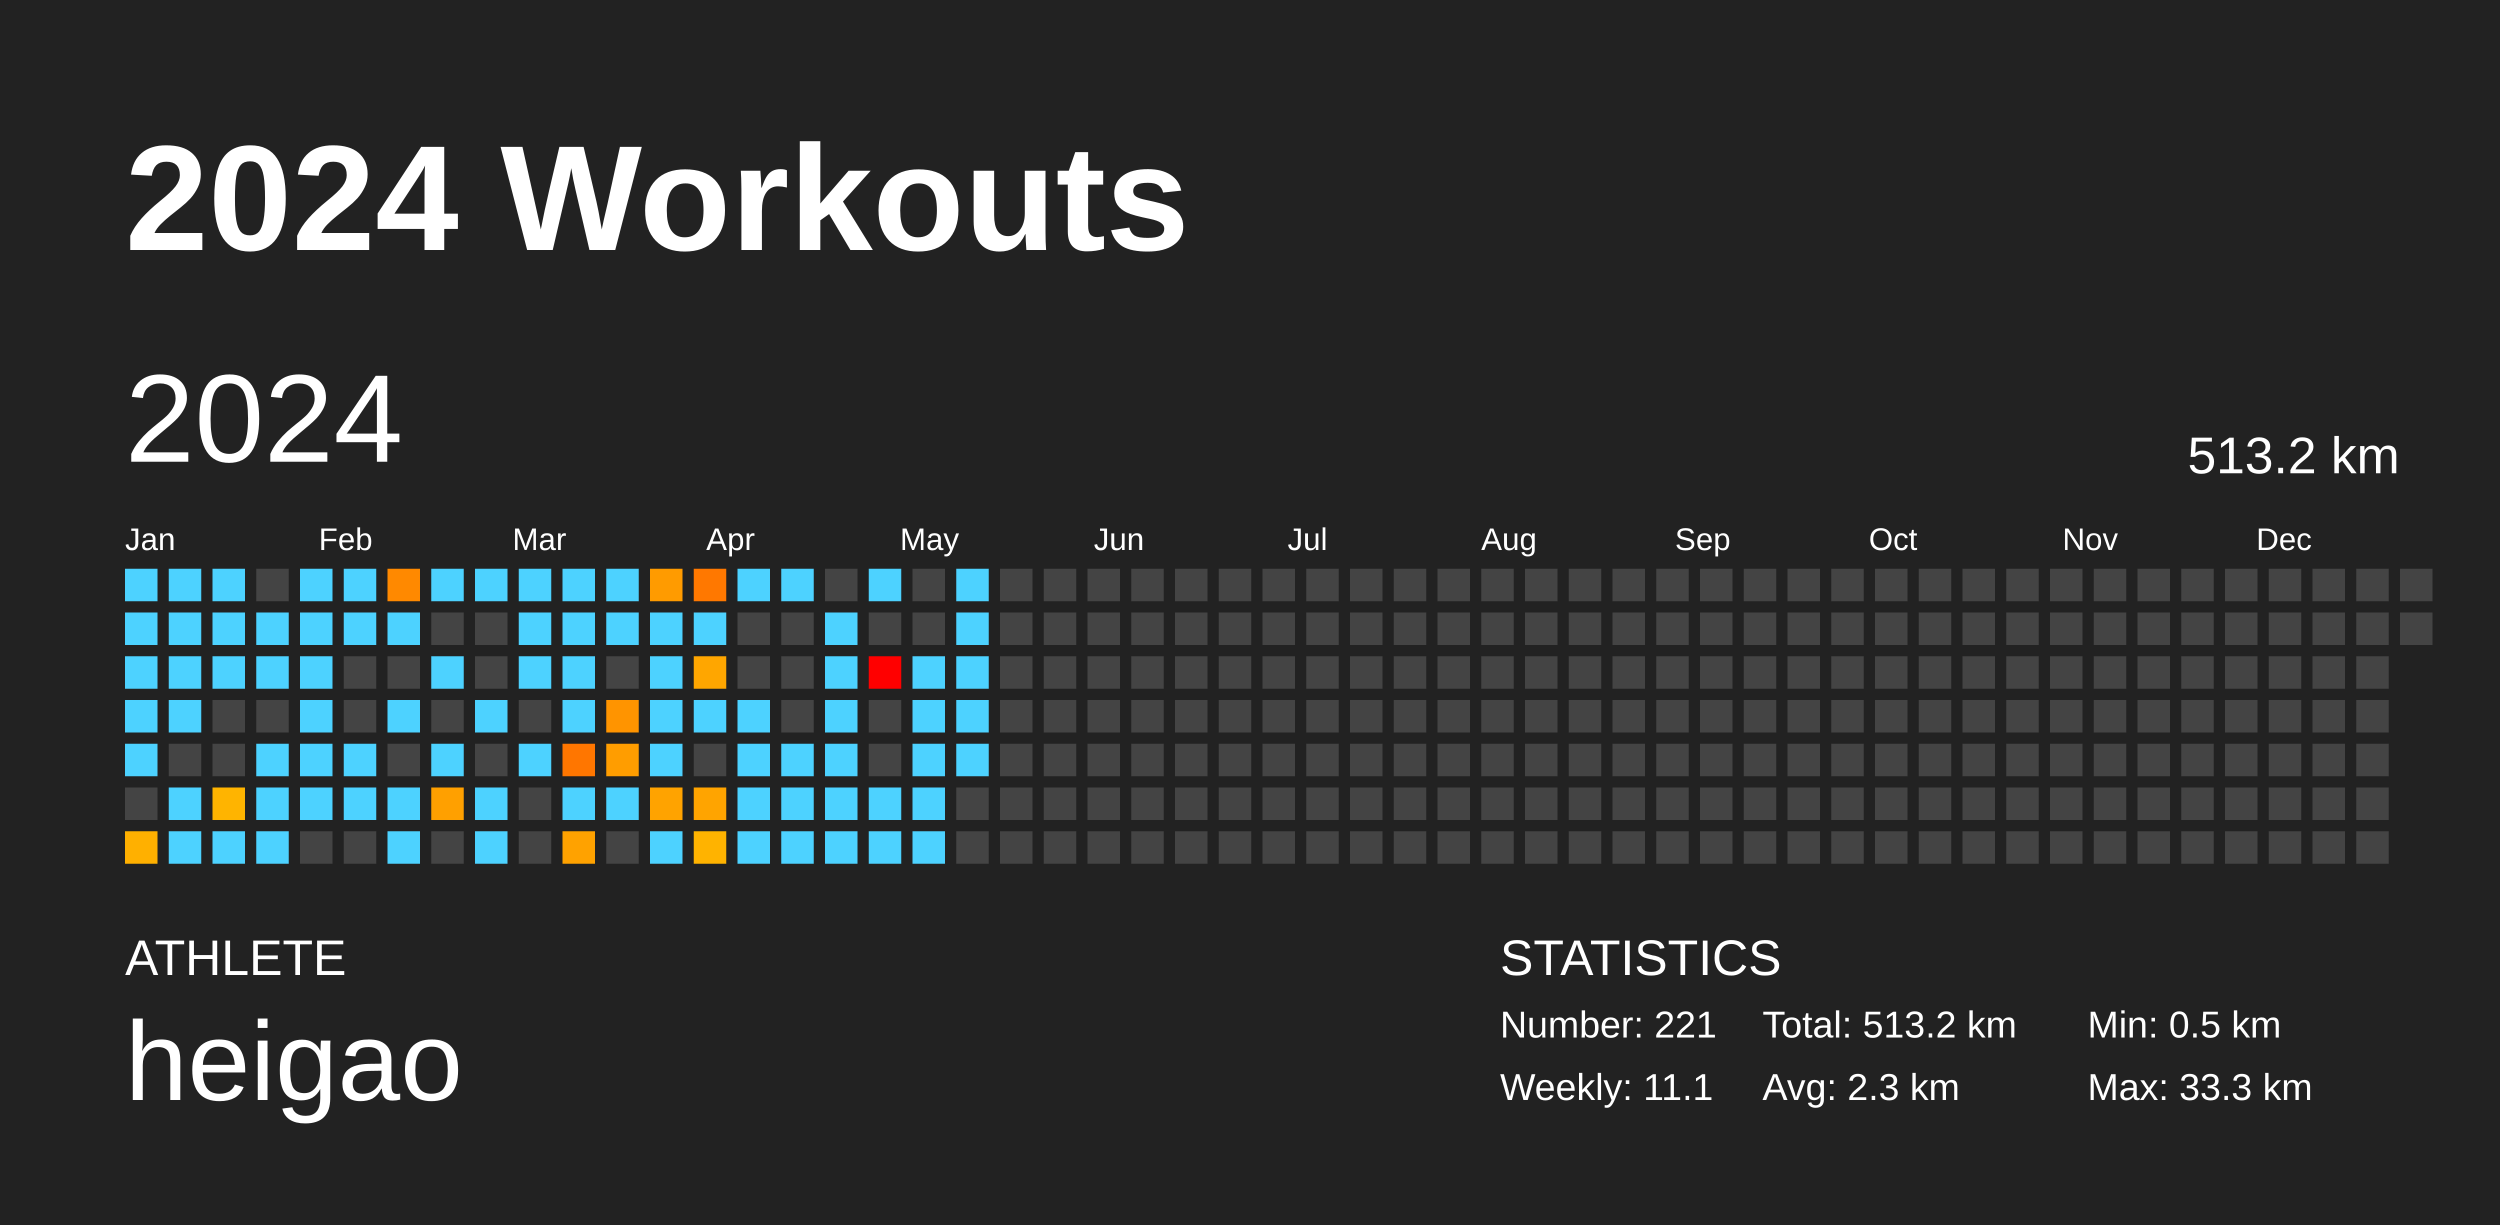
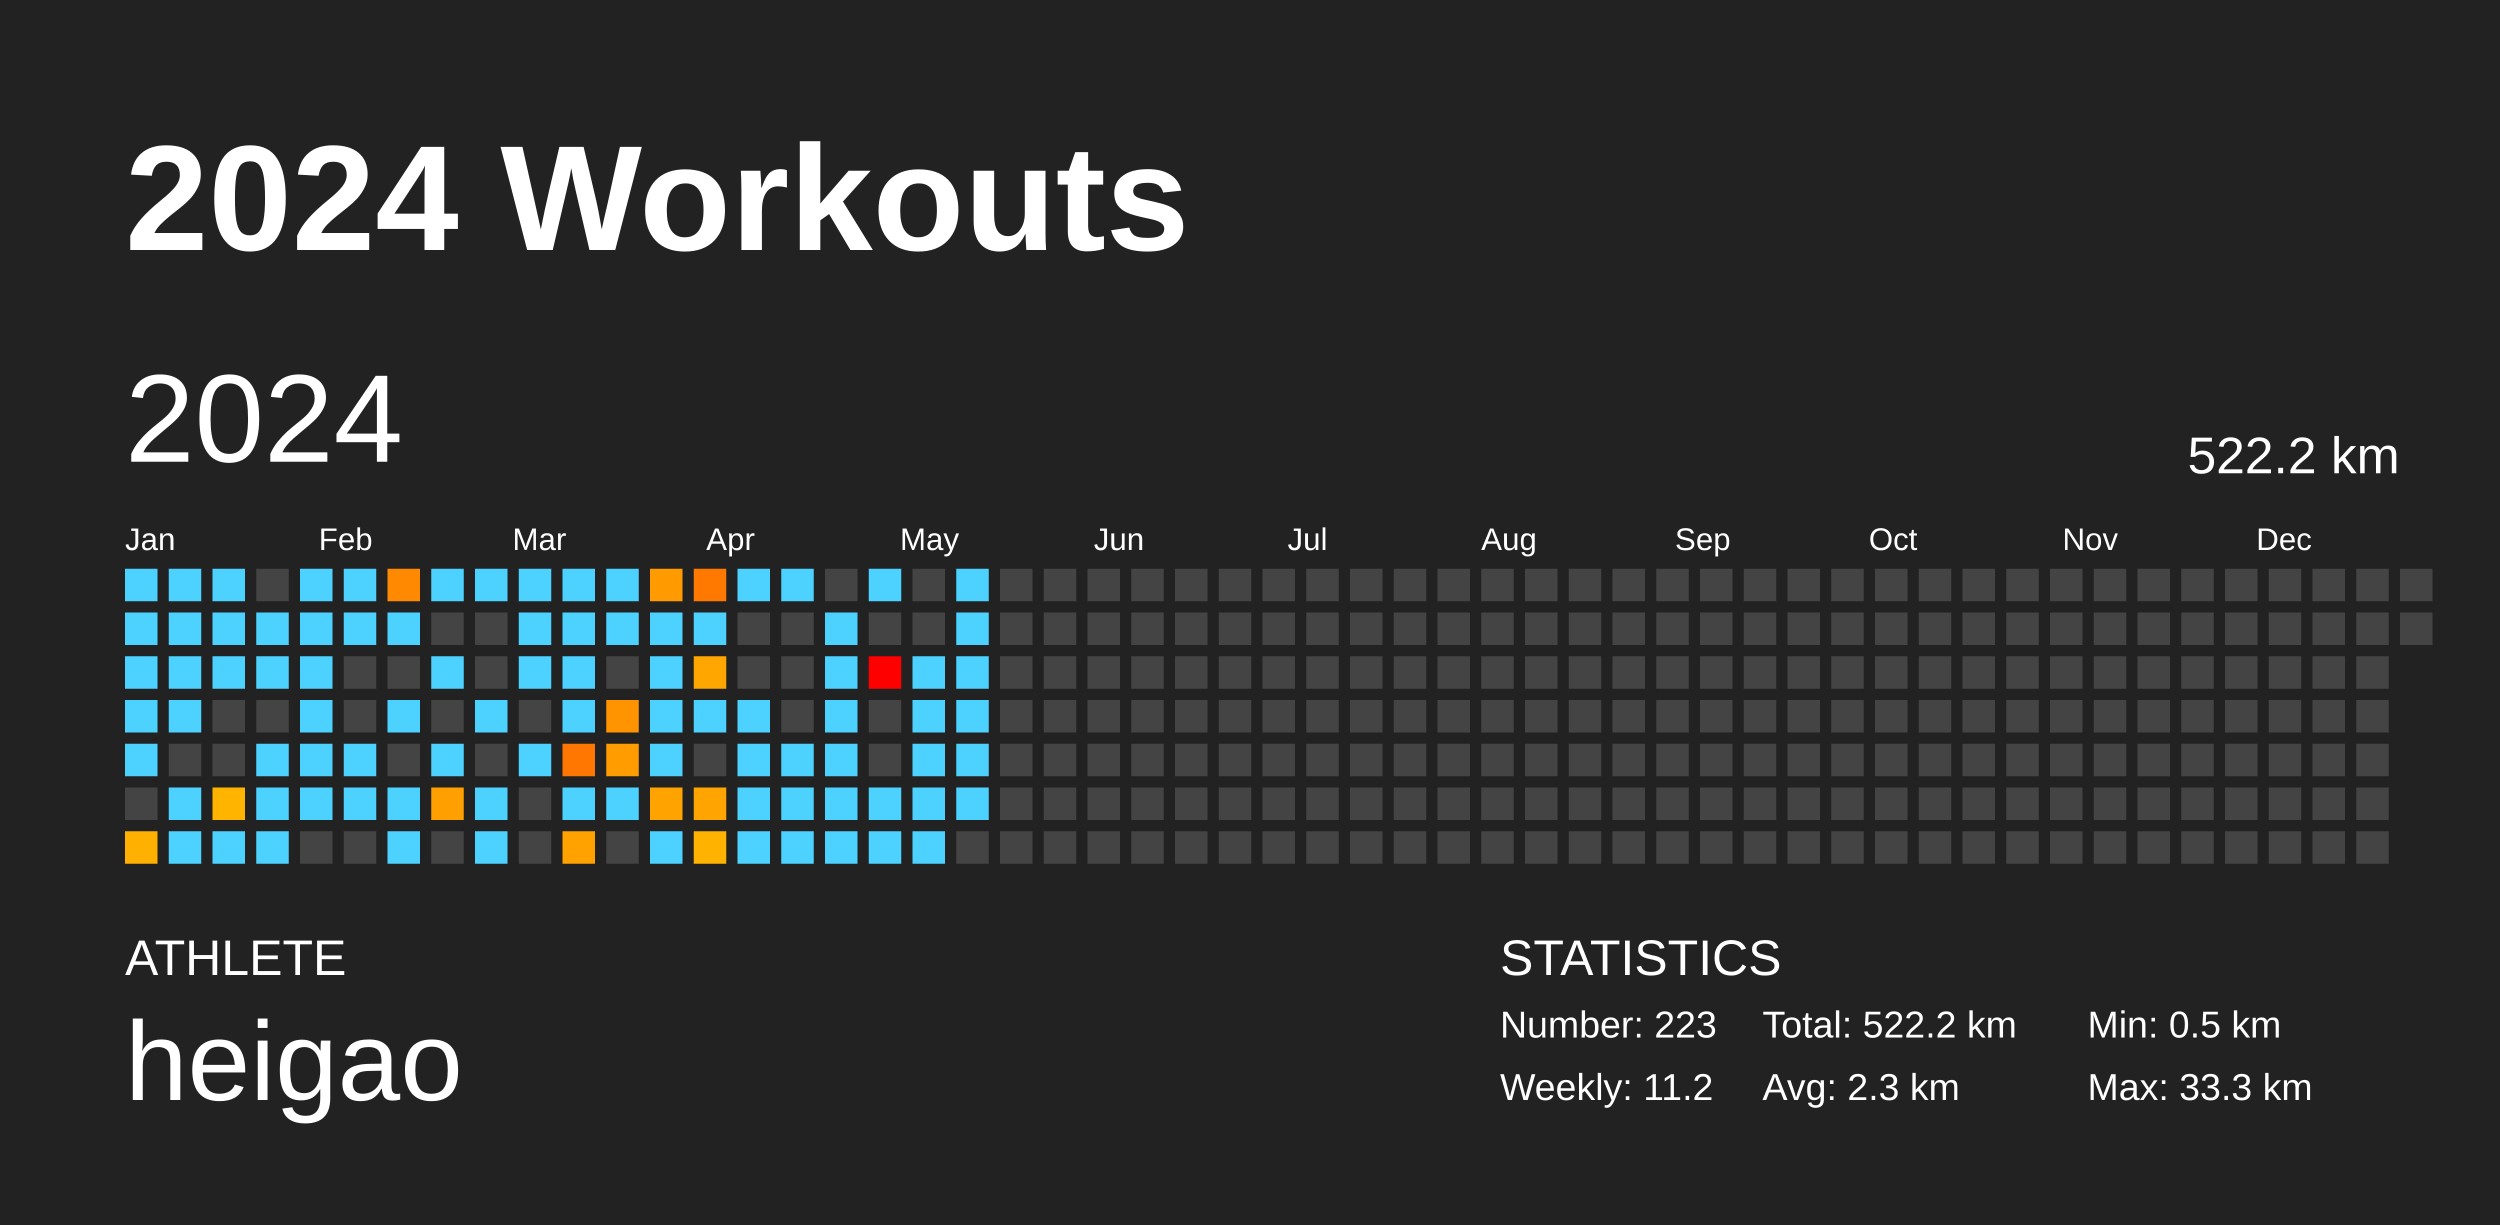
<svg xmlns="http://www.w3.org/2000/svg" baseProfile="full" height="98mm" version="1.1" viewBox="0,0,200,98" width="200mm">
  <defs />
  <rect fill="#222222" height="98" width="200" x="0" y="0" />
  <text fill="#FFFFFF" style="font-size:12px; font-family:Arial; font-weight:bold;" x="10" y="20">2024 Workouts</text>
  <text fill="#FFFFFF" style="font-size:4px; font-family:Arial" x="10" y="78">ATHLETE</text>
  <text fill="#FFFFFF" style="font-size:9px; font-family:Arial" x="10" y="88">heigao</text>
  <text fill="#FFFFFF" style="font-size:4px; font-family:Arial" x="120" y="78">STATISTICS</text>
-   <text fill="#FFFFFF" style="font-size:3px; font-family:Arial" x="120" y="83">Number: 221</text>
-   <text fill="#FFFFFF" style="font-size:3px; font-family:Arial" x="120" y="88">Weekly: 11.1</text>
-   <text fill="#FFFFFF" style="font-size:3px; font-family:Arial" x="141" y="83">Total: 513.2 km</text>
+   <text fill="#FFFFFF" style="font-size:3px; font-family:Arial" x="120" y="83">Number: 223</text>
+   <text fill="#FFFFFF" style="font-size:3px; font-family:Arial" x="120" y="88">Weekly: 11.2</text>
+   <text fill="#FFFFFF" style="font-size:3px; font-family:Arial" x="141" y="83">Total: 522.2 km</text>
  <text fill="#FFFFFF" style="font-size:3px; font-family:Arial" x="141" y="88">Avg: 2.3 km</text>
  <text fill="#FFFFFF" style="font-size:3px; font-family:Arial" x="167" y="83">Min: 0.5 km</text>
  <text fill="#FFFFFF" style="font-size:3px; font-family:Arial" x="167" y="88">Max: 33.3 km</text>
  <text dominant-baseline="hanging" fill="#FFFFFF" style="font-size:10.0px; font-family:Arial;" x="10" y="30">2024</text>
-   <text dominant-baseline="hanging" fill="#FFFFFF" style="font-size:4.125px; font-family:Arial;" x="175" y="35">513.2 km</text>
+   <text dominant-baseline="hanging" fill="#FFFFFF" style="font-size:4.125px; font-family:Arial;" x="175" y="35">522.2 km</text>
  <text fill="#FFFFFF" style="font-size:2.5px; font-family:Arial" x="10.0" y="44">Jan</text>
  <text fill="#FFFFFF" style="font-size:2.5px; font-family:Arial" x="25.5" y="44">Feb</text>
  <text fill="#FFFFFF" style="font-size:2.5px; font-family:Arial" x="41.0" y="44">Mar</text>
  <text fill="#FFFFFF" style="font-size:2.5px; font-family:Arial" x="56.5" y="44">Apr</text>
  <text fill="#FFFFFF" style="font-size:2.5px; font-family:Arial" x="72.0" y="44">May</text>
  <text fill="#FFFFFF" style="font-size:2.5px; font-family:Arial" x="87.5" y="44">Jun</text>
  <text fill="#FFFFFF" style="font-size:2.5px; font-family:Arial" x="103.0" y="44">Jul</text>
  <text fill="#FFFFFF" style="font-size:2.5px; font-family:Arial" x="118.5" y="44">Aug</text>
  <text fill="#FFFFFF" style="font-size:2.5px; font-family:Arial" x="134.0" y="44">Sep</text>
  <text fill="#FFFFFF" style="font-size:2.5px; font-family:Arial" x="149.5" y="44">Oct</text>
  <text fill="#FFFFFF" style="font-size:2.5px; font-family:Arial" x="165.0" y="44">Nov</text>
  <text fill="#FFFFFF" style="font-size:2.5px; font-family:Arial" x="180.5" y="44">Dec</text>
  <rect fill="#4dd2ff" height="2.6" width="2.6" x="10.0" y="45.5" />
  <rect fill="#4dd2ff" height="2.6" width="2.6" x="10.0" y="49.0" />
  <rect fill="#4dd2ff" height="2.6" width="2.6" x="10.0" y="52.5" />
  <rect fill="#4dd2ff" height="2.6" width="2.6" x="10.0" y="56.0" />
  <rect fill="#4dd2ff" height="2.6" width="2.6" x="10.0" y="59.5" />
  <rect fill="#444444" height="2.6" width="2.6" x="10.0" y="63.0" />
  <rect fill="#ffb000" height="2.6" width="2.6" x="10.0" y="66.5" />
  <rect fill="#4dd2ff" height="2.6" width="2.6" x="13.5" y="45.5" />
  <rect fill="#4dd2ff" height="2.6" width="2.6" x="13.5" y="49.0" />
  <rect fill="#4dd2ff" height="2.6" width="2.6" x="13.5" y="52.5" />
  <rect fill="#4dd2ff" height="2.6" width="2.6" x="13.5" y="56.0" />
  <rect fill="#444444" height="2.6" width="2.6" x="13.5" y="59.5" />
  <rect fill="#4dd2ff" height="2.6" width="2.6" x="13.5" y="63.0" />
  <rect fill="#4dd2ff" height="2.6" width="2.6" x="13.5" y="66.5" />
  <rect fill="#4dd2ff" height="2.6" width="2.6" x="17.0" y="45.5" />
  <rect fill="#4dd2ff" height="2.6" width="2.6" x="17.0" y="49.0" />
  <rect fill="#4dd2ff" height="2.6" width="2.6" x="17.0" y="52.5" />
  <rect fill="#444444" height="2.6" width="2.6" x="17.0" y="56.0" />
  <rect fill="#444444" height="2.6" width="2.6" x="17.0" y="59.5" />
  <rect fill="#ffb400" height="2.6" width="2.6" x="17.0" y="63.0" />
  <rect fill="#4dd2ff" height="2.6" width="2.6" x="17.0" y="66.5" />
  <rect fill="#444444" height="2.6" width="2.6" x="20.5" y="45.5" />
  <rect fill="#4dd2ff" height="2.6" width="2.6" x="20.5" y="49.0" />
  <rect fill="#4dd2ff" height="2.6" width="2.6" x="20.5" y="52.5" />
  <rect fill="#444444" height="2.6" width="2.6" x="20.5" y="56.0" />
  <rect fill="#4dd2ff" height="2.6" width="2.6" x="20.5" y="59.5" />
  <rect fill="#4dd2ff" height="2.6" width="2.6" x="20.5" y="63.0" />
  <rect fill="#4dd2ff" height="2.6" width="2.6" x="20.5" y="66.5" />
  <rect fill="#4dd2ff" height="2.6" width="2.6" x="24.0" y="45.5" />
  <rect fill="#4dd2ff" height="2.6" width="2.6" x="24.0" y="49.0" />
  <rect fill="#4dd2ff" height="2.6" width="2.6" x="24.0" y="52.5" />
  <rect fill="#4dd2ff" height="2.6" width="2.6" x="24.0" y="56.0" />
  <rect fill="#4dd2ff" height="2.6" width="2.6" x="24.0" y="59.5" />
  <rect fill="#4dd2ff" height="2.6" width="2.6" x="24.0" y="63.0" />
  <rect fill="#444444" height="2.6" width="2.6" x="24.0" y="66.5" />
  <rect fill="#4dd2ff" height="2.6" width="2.6" x="27.5" y="45.5" />
  <rect fill="#4dd2ff" height="2.6" width="2.6" x="27.5" y="49.0" />
  <rect fill="#444444" height="2.6" width="2.6" x="27.5" y="52.5" />
  <rect fill="#444444" height="2.6" width="2.6" x="27.5" y="56.0" />
  <rect fill="#4dd2ff" height="2.6" width="2.6" x="27.5" y="59.5" />
  <rect fill="#4dd2ff" height="2.6" width="2.6" x="27.5" y="63.0" />
  <rect fill="#444444" height="2.6" width="2.6" x="27.5" y="66.5" />
  <rect fill="#ff8900" height="2.6" width="2.6" x="31.0" y="45.5" />
  <rect fill="#4dd2ff" height="2.6" width="2.6" x="31.0" y="49.0" />
  <rect fill="#444444" height="2.6" width="2.6" x="31.0" y="52.5" />
  <rect fill="#4dd2ff" height="2.6" width="2.6" x="31.0" y="56.0" />
  <rect fill="#444444" height="2.6" width="2.6" x="31.0" y="59.5" />
  <rect fill="#4dd2ff" height="2.6" width="2.6" x="31.0" y="63.0" />
  <rect fill="#4dd2ff" height="2.6" width="2.6" x="31.0" y="66.5" />
  <rect fill="#4dd2ff" height="2.6" width="2.6" x="34.5" y="45.5" />
  <rect fill="#444444" height="2.6" width="2.6" x="34.5" y="49.0" />
  <rect fill="#4dd2ff" height="2.6" width="2.6" x="34.5" y="52.5" />
  <rect fill="#444444" height="2.6" width="2.6" x="34.5" y="56.0" />
  <rect fill="#4dd2ff" height="2.6" width="2.6" x="34.5" y="59.5" />
  <rect fill="#ffa000" height="2.6" width="2.6" x="34.5" y="63.0" />
  <rect fill="#444444" height="2.6" width="2.6" x="34.5" y="66.5" />
  <rect fill="#4dd2ff" height="2.6" width="2.6" x="38.0" y="45.5" />
  <rect fill="#444444" height="2.6" width="2.6" x="38.0" y="49.0" />
  <rect fill="#444444" height="2.6" width="2.6" x="38.0" y="52.5" />
  <rect fill="#4dd2ff" height="2.6" width="2.6" x="38.0" y="56.0" />
  <rect fill="#444444" height="2.6" width="2.6" x="38.0" y="59.5" />
  <rect fill="#4dd2ff" height="2.6" width="2.6" x="38.0" y="63.0" />
  <rect fill="#4dd2ff" height="2.6" width="2.6" x="38.0" y="66.5" />
  <rect fill="#4dd2ff" height="2.6" width="2.6" x="41.5" y="45.5" />
  <rect fill="#4dd2ff" height="2.6" width="2.6" x="41.5" y="49.0" />
  <rect fill="#4dd2ff" height="2.6" width="2.6" x="41.5" y="52.5" />
  <rect fill="#444444" height="2.6" width="2.6" x="41.5" y="56.0" />
  <rect fill="#4dd2ff" height="2.6" width="2.6" x="41.5" y="59.5" />
  <rect fill="#444444" height="2.6" width="2.6" x="41.5" y="63.0" />
  <rect fill="#444444" height="2.6" width="2.6" x="41.5" y="66.5" />
  <rect fill="#4dd2ff" height="2.6" width="2.6" x="45.0" y="45.5" />
  <rect fill="#4dd2ff" height="2.6" width="2.6" x="45.0" y="49.0" />
  <rect fill="#4dd2ff" height="2.6" width="2.6" x="45.0" y="52.5" />
  <rect fill="#4dd2ff" height="2.6" width="2.6" x="45.0" y="56.0" />
  <rect fill="#ff7600" height="2.6" width="2.6" x="45.0" y="59.5" />
  <rect fill="#4dd2ff" height="2.6" width="2.6" x="45.0" y="63.0" />
  <rect fill="#ffa200" height="2.6" width="2.6" x="45.0" y="66.5" />
  <rect fill="#4dd2ff" height="2.6" width="2.6" x="48.5" y="45.5" />
  <rect fill="#4dd2ff" height="2.6" width="2.6" x="48.5" y="49.0" />
  <rect fill="#444444" height="2.6" width="2.6" x="48.5" y="52.5" />
  <rect fill="#ff9400" height="2.6" width="2.6" x="48.5" y="56.0" />
  <rect fill="#ff9d00" height="2.6" width="2.6" x="48.5" y="59.5" />
  <rect fill="#4dd2ff" height="2.6" width="2.6" x="48.5" y="63.0" />
  <rect fill="#444444" height="2.6" width="2.6" x="48.5" y="66.5" />
  <rect fill="#ff9b00" height="2.6" width="2.6" x="52.0" y="45.5" />
  <rect fill="#4dd2ff" height="2.6" width="2.6" x="52.0" y="49.0" />
  <rect fill="#4dd2ff" height="2.6" width="2.6" x="52.0" y="52.5" />
  <rect fill="#4dd2ff" height="2.6" width="2.6" x="52.0" y="56.0" />
  <rect fill="#4dd2ff" height="2.6" width="2.6" x="52.0" y="59.5" />
  <rect fill="#ffa300" height="2.6" width="2.6" x="52.0" y="63.0" />
  <rect fill="#4dd2ff" height="2.6" width="2.6" x="52.0" y="66.5" />
  <rect fill="#ff7800" height="2.6" width="2.6" x="55.5" y="45.5" />
  <rect fill="#4dd2ff" height="2.6" width="2.6" x="55.5" y="49.0" />
  <rect fill="#ffa600" height="2.6" width="2.6" x="55.5" y="52.5" />
  <rect fill="#4dd2ff" height="2.6" width="2.6" x="55.5" y="56.0" />
  <rect fill="#444444" height="2.6" width="2.6" x="55.5" y="59.5" />
  <rect fill="#ffa400" height="2.6" width="2.6" x="55.5" y="63.0" />
  <rect fill="#ffb300" height="2.6" width="2.6" x="55.5" y="66.5" />
  <rect fill="#4dd2ff" height="2.6" width="2.6" x="59.0" y="45.5" />
  <rect fill="#444444" height="2.6" width="2.6" x="59.0" y="49.0" />
  <rect fill="#444444" height="2.6" width="2.6" x="59.0" y="52.5" />
  <rect fill="#4dd2ff" height="2.6" width="2.6" x="59.0" y="56.0" />
  <rect fill="#4dd2ff" height="2.6" width="2.6" x="59.0" y="59.5" />
  <rect fill="#4dd2ff" height="2.6" width="2.6" x="59.0" y="63.0" />
  <rect fill="#4dd2ff" height="2.6" width="2.6" x="59.0" y="66.5" />
  <rect fill="#4dd2ff" height="2.6" width="2.6" x="62.5" y="45.5" />
  <rect fill="#444444" height="2.6" width="2.6" x="62.5" y="49.0" />
  <rect fill="#444444" height="2.6" width="2.6" x="62.5" y="52.5" />
  <rect fill="#444444" height="2.6" width="2.6" x="62.5" y="56.0" />
  <rect fill="#4dd2ff" height="2.6" width="2.6" x="62.5" y="59.5" />
  <rect fill="#4dd2ff" height="2.6" width="2.6" x="62.5" y="63.0" />
  <rect fill="#4dd2ff" height="2.6" width="2.6" x="62.5" y="66.5" />
  <rect fill="#444444" height="2.6" width="2.6" x="66.0" y="45.5" />
  <rect fill="#4dd2ff" height="2.6" width="2.6" x="66.0" y="49.0" />
  <rect fill="#4dd2ff" height="2.6" width="2.6" x="66.0" y="52.5" />
  <rect fill="#4dd2ff" height="2.6" width="2.6" x="66.0" y="56.0" />
  <rect fill="#4dd2ff" height="2.6" width="2.6" x="66.0" y="59.5" />
  <rect fill="#4dd2ff" height="2.6" width="2.6" x="66.0" y="63.0" />
  <rect fill="#4dd2ff" height="2.6" width="2.6" x="66.0" y="66.5" />
  <rect fill="#4dd2ff" height="2.6" width="2.6" x="69.5" y="45.5" />
  <rect fill="#444444" height="2.6" width="2.6" x="69.5" y="49.0" />
  <rect fill="red" height="2.6" width="2.6" x="69.5" y="52.5" />
  <rect fill="#444444" height="2.6" width="2.6" x="69.5" y="56.0" />
  <rect fill="#444444" height="2.6" width="2.6" x="69.5" y="59.5" />
  <rect fill="#4dd2ff" height="2.6" width="2.6" x="69.5" y="63.0" />
  <rect fill="#4dd2ff" height="2.6" width="2.6" x="69.5" y="66.5" />
  <rect fill="#444444" height="2.6" width="2.6" x="73.0" y="45.5" />
  <rect fill="#444444" height="2.6" width="2.6" x="73.0" y="49.0" />
  <rect fill="#4dd2ff" height="2.6" width="2.6" x="73.0" y="52.5" />
  <rect fill="#4dd2ff" height="2.6" width="2.6" x="73.0" y="56.0" />
  <rect fill="#4dd2ff" height="2.6" width="2.6" x="73.0" y="59.5" />
  <rect fill="#4dd2ff" height="2.6" width="2.6" x="73.0" y="63.0" />
  <rect fill="#4dd2ff" height="2.6" width="2.6" x="73.0" y="66.5" />
  <rect fill="#4dd2ff" height="2.6" width="2.6" x="76.5" y="45.5" />
  <rect fill="#4dd2ff" height="2.6" width="2.6" x="76.5" y="49.0" />
  <rect fill="#4dd2ff" height="2.6" width="2.6" x="76.5" y="52.5" />
  <rect fill="#4dd2ff" height="2.6" width="2.6" x="76.5" y="56.0" />
  <rect fill="#4dd2ff" height="2.6" width="2.6" x="76.5" y="59.5" />
-   <rect fill="#444444" height="2.6" width="2.6" x="76.5" y="63.0" />
+   <rect fill="#4dd2ff" height="2.6" width="2.6" x="76.5" y="63.0" />
  <rect fill="#444444" height="2.6" width="2.6" x="76.5" y="66.5" />
  <rect fill="#444444" height="2.6" width="2.6" x="80.0" y="45.5" />
  <rect fill="#444444" height="2.6" width="2.6" x="80.0" y="49.0" />
  <rect fill="#444444" height="2.6" width="2.6" x="80.0" y="52.5" />
  <rect fill="#444444" height="2.6" width="2.6" x="80.0" y="56.0" />
  <rect fill="#444444" height="2.6" width="2.6" x="80.0" y="59.5" />
  <rect fill="#444444" height="2.6" width="2.6" x="80.0" y="63.0" />
  <rect fill="#444444" height="2.6" width="2.6" x="80.0" y="66.5" />
  <rect fill="#444444" height="2.6" width="2.6" x="83.5" y="45.5" />
  <rect fill="#444444" height="2.6" width="2.6" x="83.5" y="49.0" />
  <rect fill="#444444" height="2.6" width="2.6" x="83.5" y="52.5" />
  <rect fill="#444444" height="2.6" width="2.6" x="83.5" y="56.0" />
  <rect fill="#444444" height="2.6" width="2.6" x="83.5" y="59.5" />
  <rect fill="#444444" height="2.6" width="2.6" x="83.5" y="63.0" />
  <rect fill="#444444" height="2.6" width="2.6" x="83.5" y="66.5" />
  <rect fill="#444444" height="2.6" width="2.6" x="87.0" y="45.5" />
  <rect fill="#444444" height="2.6" width="2.6" x="87.0" y="49.0" />
  <rect fill="#444444" height="2.6" width="2.6" x="87.0" y="52.5" />
  <rect fill="#444444" height="2.6" width="2.6" x="87.0" y="56.0" />
  <rect fill="#444444" height="2.6" width="2.6" x="87.0" y="59.5" />
  <rect fill="#444444" height="2.6" width="2.6" x="87.0" y="63.0" />
  <rect fill="#444444" height="2.6" width="2.6" x="87.0" y="66.5" />
  <rect fill="#444444" height="2.6" width="2.6" x="90.5" y="45.5" />
  <rect fill="#444444" height="2.6" width="2.6" x="90.5" y="49.0" />
  <rect fill="#444444" height="2.6" width="2.6" x="90.5" y="52.5" />
  <rect fill="#444444" height="2.6" width="2.6" x="90.5" y="56.0" />
  <rect fill="#444444" height="2.6" width="2.6" x="90.5" y="59.5" />
  <rect fill="#444444" height="2.6" width="2.6" x="90.5" y="63.0" />
  <rect fill="#444444" height="2.6" width="2.6" x="90.5" y="66.5" />
  <rect fill="#444444" height="2.6" width="2.6" x="94.0" y="45.5" />
  <rect fill="#444444" height="2.6" width="2.6" x="94.0" y="49.0" />
  <rect fill="#444444" height="2.6" width="2.6" x="94.0" y="52.5" />
  <rect fill="#444444" height="2.6" width="2.6" x="94.0" y="56.0" />
  <rect fill="#444444" height="2.6" width="2.6" x="94.0" y="59.5" />
  <rect fill="#444444" height="2.6" width="2.6" x="94.0" y="63.0" />
  <rect fill="#444444" height="2.6" width="2.6" x="94.0" y="66.5" />
  <rect fill="#444444" height="2.6" width="2.6" x="97.5" y="45.5" />
  <rect fill="#444444" height="2.6" width="2.6" x="97.5" y="49.0" />
  <rect fill="#444444" height="2.6" width="2.6" x="97.5" y="52.5" />
  <rect fill="#444444" height="2.6" width="2.6" x="97.5" y="56.0" />
  <rect fill="#444444" height="2.6" width="2.6" x="97.5" y="59.5" />
  <rect fill="#444444" height="2.6" width="2.6" x="97.5" y="63.0" />
  <rect fill="#444444" height="2.6" width="2.6" x="97.5" y="66.5" />
  <rect fill="#444444" height="2.6" width="2.6" x="101.0" y="45.5" />
  <rect fill="#444444" height="2.6" width="2.6" x="101.0" y="49.0" />
  <rect fill="#444444" height="2.6" width="2.6" x="101.0" y="52.5" />
  <rect fill="#444444" height="2.6" width="2.6" x="101.0" y="56.0" />
  <rect fill="#444444" height="2.6" width="2.6" x="101.0" y="59.5" />
  <rect fill="#444444" height="2.6" width="2.6" x="101.0" y="63.0" />
  <rect fill="#444444" height="2.6" width="2.6" x="101.0" y="66.5" />
  <rect fill="#444444" height="2.6" width="2.6" x="104.5" y="45.5" />
  <rect fill="#444444" height="2.6" width="2.6" x="104.5" y="49.0" />
  <rect fill="#444444" height="2.6" width="2.6" x="104.5" y="52.5" />
  <rect fill="#444444" height="2.6" width="2.6" x="104.5" y="56.0" />
  <rect fill="#444444" height="2.6" width="2.6" x="104.5" y="59.5" />
  <rect fill="#444444" height="2.6" width="2.6" x="104.5" y="63.0" />
  <rect fill="#444444" height="2.6" width="2.6" x="104.5" y="66.5" />
  <rect fill="#444444" height="2.6" width="2.6" x="108.0" y="45.5" />
  <rect fill="#444444" height="2.6" width="2.6" x="108.0" y="49.0" />
  <rect fill="#444444" height="2.6" width="2.6" x="108.0" y="52.5" />
  <rect fill="#444444" height="2.6" width="2.6" x="108.0" y="56.0" />
  <rect fill="#444444" height="2.6" width="2.6" x="108.0" y="59.5" />
  <rect fill="#444444" height="2.6" width="2.6" x="108.0" y="63.0" />
  <rect fill="#444444" height="2.6" width="2.6" x="108.0" y="66.5" />
  <rect fill="#444444" height="2.6" width="2.6" x="111.5" y="45.5" />
  <rect fill="#444444" height="2.6" width="2.6" x="111.5" y="49.0" />
  <rect fill="#444444" height="2.6" width="2.6" x="111.5" y="52.5" />
  <rect fill="#444444" height="2.6" width="2.6" x="111.5" y="56.0" />
  <rect fill="#444444" height="2.6" width="2.6" x="111.5" y="59.5" />
  <rect fill="#444444" height="2.6" width="2.6" x="111.5" y="63.0" />
  <rect fill="#444444" height="2.6" width="2.6" x="111.5" y="66.5" />
  <rect fill="#444444" height="2.6" width="2.6" x="115.0" y="45.5" />
  <rect fill="#444444" height="2.6" width="2.6" x="115.0" y="49.0" />
  <rect fill="#444444" height="2.6" width="2.6" x="115.0" y="52.5" />
  <rect fill="#444444" height="2.6" width="2.6" x="115.0" y="56.0" />
  <rect fill="#444444" height="2.6" width="2.6" x="115.0" y="59.5" />
  <rect fill="#444444" height="2.6" width="2.6" x="115.0" y="63.0" />
  <rect fill="#444444" height="2.6" width="2.6" x="115.0" y="66.5" />
  <rect fill="#444444" height="2.6" width="2.6" x="118.5" y="45.5" />
  <rect fill="#444444" height="2.6" width="2.6" x="118.5" y="49.0" />
  <rect fill="#444444" height="2.6" width="2.6" x="118.5" y="52.5" />
  <rect fill="#444444" height="2.6" width="2.6" x="118.5" y="56.0" />
  <rect fill="#444444" height="2.6" width="2.6" x="118.5" y="59.5" />
  <rect fill="#444444" height="2.6" width="2.6" x="118.5" y="63.0" />
  <rect fill="#444444" height="2.6" width="2.6" x="118.5" y="66.5" />
  <rect fill="#444444" height="2.6" width="2.6" x="122.0" y="45.5" />
  <rect fill="#444444" height="2.6" width="2.6" x="122.0" y="49.0" />
  <rect fill="#444444" height="2.6" width="2.6" x="122.0" y="52.5" />
  <rect fill="#444444" height="2.6" width="2.6" x="122.0" y="56.0" />
  <rect fill="#444444" height="2.6" width="2.6" x="122.0" y="59.5" />
  <rect fill="#444444" height="2.6" width="2.6" x="122.0" y="63.0" />
  <rect fill="#444444" height="2.6" width="2.6" x="122.0" y="66.5" />
  <rect fill="#444444" height="2.6" width="2.6" x="125.5" y="45.5" />
  <rect fill="#444444" height="2.6" width="2.6" x="125.5" y="49.0" />
  <rect fill="#444444" height="2.6" width="2.6" x="125.5" y="52.5" />
  <rect fill="#444444" height="2.6" width="2.6" x="125.5" y="56.0" />
  <rect fill="#444444" height="2.6" width="2.6" x="125.5" y="59.5" />
  <rect fill="#444444" height="2.6" width="2.6" x="125.5" y="63.0" />
  <rect fill="#444444" height="2.6" width="2.6" x="125.5" y="66.5" />
  <rect fill="#444444" height="2.6" width="2.6" x="129.0" y="45.5" />
  <rect fill="#444444" height="2.6" width="2.6" x="129.0" y="49.0" />
  <rect fill="#444444" height="2.6" width="2.6" x="129.0" y="52.5" />
  <rect fill="#444444" height="2.6" width="2.6" x="129.0" y="56.0" />
  <rect fill="#444444" height="2.6" width="2.6" x="129.0" y="59.5" />
  <rect fill="#444444" height="2.6" width="2.6" x="129.0" y="63.0" />
  <rect fill="#444444" height="2.6" width="2.6" x="129.0" y="66.5" />
  <rect fill="#444444" height="2.6" width="2.6" x="132.5" y="45.5" />
  <rect fill="#444444" height="2.6" width="2.6" x="132.5" y="49.0" />
  <rect fill="#444444" height="2.6" width="2.6" x="132.5" y="52.5" />
  <rect fill="#444444" height="2.6" width="2.6" x="132.5" y="56.0" />
  <rect fill="#444444" height="2.6" width="2.6" x="132.5" y="59.5" />
  <rect fill="#444444" height="2.6" width="2.6" x="132.5" y="63.0" />
  <rect fill="#444444" height="2.6" width="2.6" x="132.5" y="66.5" />
  <rect fill="#444444" height="2.6" width="2.6" x="136.0" y="45.5" />
  <rect fill="#444444" height="2.6" width="2.6" x="136.0" y="49.0" />
  <rect fill="#444444" height="2.6" width="2.6" x="136.0" y="52.5" />
  <rect fill="#444444" height="2.6" width="2.6" x="136.0" y="56.0" />
  <rect fill="#444444" height="2.6" width="2.6" x="136.0" y="59.5" />
  <rect fill="#444444" height="2.6" width="2.6" x="136.0" y="63.0" />
  <rect fill="#444444" height="2.6" width="2.6" x="136.0" y="66.5" />
  <rect fill="#444444" height="2.6" width="2.6" x="139.5" y="45.5" />
  <rect fill="#444444" height="2.6" width="2.6" x="139.5" y="49.0" />
  <rect fill="#444444" height="2.6" width="2.6" x="139.5" y="52.5" />
  <rect fill="#444444" height="2.6" width="2.6" x="139.5" y="56.0" />
  <rect fill="#444444" height="2.6" width="2.6" x="139.5" y="59.5" />
  <rect fill="#444444" height="2.6" width="2.6" x="139.5" y="63.0" />
  <rect fill="#444444" height="2.6" width="2.6" x="139.5" y="66.5" />
  <rect fill="#444444" height="2.6" width="2.6" x="143.0" y="45.5" />
  <rect fill="#444444" height="2.6" width="2.6" x="143.0" y="49.0" />
  <rect fill="#444444" height="2.6" width="2.6" x="143.0" y="52.5" />
  <rect fill="#444444" height="2.6" width="2.6" x="143.0" y="56.0" />
  <rect fill="#444444" height="2.6" width="2.6" x="143.0" y="59.5" />
  <rect fill="#444444" height="2.6" width="2.6" x="143.0" y="63.0" />
  <rect fill="#444444" height="2.6" width="2.6" x="143.0" y="66.5" />
  <rect fill="#444444" height="2.6" width="2.6" x="146.5" y="45.5" />
  <rect fill="#444444" height="2.6" width="2.6" x="146.5" y="49.0" />
  <rect fill="#444444" height="2.6" width="2.6" x="146.5" y="52.5" />
  <rect fill="#444444" height="2.6" width="2.6" x="146.5" y="56.0" />
  <rect fill="#444444" height="2.6" width="2.6" x="146.5" y="59.5" />
  <rect fill="#444444" height="2.6" width="2.6" x="146.5" y="63.0" />
  <rect fill="#444444" height="2.6" width="2.6" x="146.5" y="66.5" />
  <rect fill="#444444" height="2.6" width="2.6" x="150.0" y="45.5" />
  <rect fill="#444444" height="2.6" width="2.6" x="150.0" y="49.0" />
  <rect fill="#444444" height="2.6" width="2.6" x="150.0" y="52.5" />
  <rect fill="#444444" height="2.6" width="2.6" x="150.0" y="56.0" />
  <rect fill="#444444" height="2.6" width="2.6" x="150.0" y="59.5" />
  <rect fill="#444444" height="2.6" width="2.6" x="150.0" y="63.0" />
  <rect fill="#444444" height="2.6" width="2.6" x="150.0" y="66.5" />
  <rect fill="#444444" height="2.6" width="2.6" x="153.5" y="45.5" />
  <rect fill="#444444" height="2.6" width="2.6" x="153.5" y="49.0" />
  <rect fill="#444444" height="2.6" width="2.6" x="153.5" y="52.5" />
  <rect fill="#444444" height="2.6" width="2.6" x="153.5" y="56.0" />
  <rect fill="#444444" height="2.6" width="2.6" x="153.5" y="59.5" />
  <rect fill="#444444" height="2.6" width="2.6" x="153.5" y="63.0" />
  <rect fill="#444444" height="2.6" width="2.6" x="153.5" y="66.5" />
  <rect fill="#444444" height="2.6" width="2.6" x="157.0" y="45.5" />
  <rect fill="#444444" height="2.6" width="2.6" x="157.0" y="49.0" />
  <rect fill="#444444" height="2.6" width="2.6" x="157.0" y="52.5" />
  <rect fill="#444444" height="2.6" width="2.6" x="157.0" y="56.0" />
  <rect fill="#444444" height="2.6" width="2.6" x="157.0" y="59.5" />
  <rect fill="#444444" height="2.6" width="2.6" x="157.0" y="63.0" />
  <rect fill="#444444" height="2.6" width="2.6" x="157.0" y="66.5" />
  <rect fill="#444444" height="2.6" width="2.6" x="160.5" y="45.5" />
  <rect fill="#444444" height="2.6" width="2.6" x="160.5" y="49.0" />
  <rect fill="#444444" height="2.6" width="2.6" x="160.5" y="52.5" />
  <rect fill="#444444" height="2.6" width="2.6" x="160.5" y="56.0" />
  <rect fill="#444444" height="2.6" width="2.6" x="160.5" y="59.5" />
  <rect fill="#444444" height="2.6" width="2.6" x="160.5" y="63.0" />
  <rect fill="#444444" height="2.6" width="2.6" x="160.5" y="66.5" />
  <rect fill="#444444" height="2.6" width="2.6" x="164.0" y="45.5" />
  <rect fill="#444444" height="2.6" width="2.6" x="164.0" y="49.0" />
  <rect fill="#444444" height="2.6" width="2.6" x="164.0" y="52.5" />
  <rect fill="#444444" height="2.6" width="2.6" x="164.0" y="56.0" />
  <rect fill="#444444" height="2.6" width="2.6" x="164.0" y="59.5" />
  <rect fill="#444444" height="2.6" width="2.6" x="164.0" y="63.0" />
  <rect fill="#444444" height="2.6" width="2.6" x="164.0" y="66.5" />
  <rect fill="#444444" height="2.6" width="2.6" x="167.5" y="45.5" />
  <rect fill="#444444" height="2.6" width="2.6" x="167.5" y="49.0" />
  <rect fill="#444444" height="2.6" width="2.6" x="167.5" y="52.5" />
  <rect fill="#444444" height="2.6" width="2.6" x="167.5" y="56.0" />
  <rect fill="#444444" height="2.6" width="2.6" x="167.5" y="59.5" />
  <rect fill="#444444" height="2.6" width="2.6" x="167.5" y="63.0" />
  <rect fill="#444444" height="2.6" width="2.6" x="167.5" y="66.5" />
  <rect fill="#444444" height="2.6" width="2.6" x="171.0" y="45.5" />
  <rect fill="#444444" height="2.6" width="2.6" x="171.0" y="49.0" />
  <rect fill="#444444" height="2.6" width="2.6" x="171.0" y="52.5" />
  <rect fill="#444444" height="2.6" width="2.6" x="171.0" y="56.0" />
  <rect fill="#444444" height="2.6" width="2.6" x="171.0" y="59.5" />
  <rect fill="#444444" height="2.6" width="2.6" x="171.0" y="63.0" />
  <rect fill="#444444" height="2.6" width="2.6" x="171.0" y="66.5" />
  <rect fill="#444444" height="2.6" width="2.6" x="174.5" y="45.5" />
  <rect fill="#444444" height="2.6" width="2.6" x="174.5" y="49.0" />
  <rect fill="#444444" height="2.6" width="2.6" x="174.5" y="52.5" />
  <rect fill="#444444" height="2.6" width="2.6" x="174.5" y="56.0" />
  <rect fill="#444444" height="2.6" width="2.6" x="174.5" y="59.5" />
  <rect fill="#444444" height="2.6" width="2.6" x="174.5" y="63.0" />
  <rect fill="#444444" height="2.6" width="2.6" x="174.5" y="66.5" />
  <rect fill="#444444" height="2.6" width="2.6" x="178.0" y="45.5" />
  <rect fill="#444444" height="2.6" width="2.6" x="178.0" y="49.0" />
  <rect fill="#444444" height="2.6" width="2.6" x="178.0" y="52.5" />
  <rect fill="#444444" height="2.6" width="2.6" x="178.0" y="56.0" />
  <rect fill="#444444" height="2.6" width="2.6" x="178.0" y="59.5" />
  <rect fill="#444444" height="2.6" width="2.6" x="178.0" y="63.0" />
  <rect fill="#444444" height="2.6" width="2.6" x="178.0" y="66.5" />
  <rect fill="#444444" height="2.6" width="2.6" x="181.5" y="45.5" />
  <rect fill="#444444" height="2.6" width="2.6" x="181.5" y="49.0" />
  <rect fill="#444444" height="2.6" width="2.6" x="181.5" y="52.5" />
  <rect fill="#444444" height="2.6" width="2.6" x="181.5" y="56.0" />
  <rect fill="#444444" height="2.6" width="2.6" x="181.5" y="59.5" />
  <rect fill="#444444" height="2.6" width="2.6" x="181.5" y="63.0" />
  <rect fill="#444444" height="2.6" width="2.6" x="181.5" y="66.5" />
  <rect fill="#444444" height="2.6" width="2.6" x="185.0" y="45.5" />
  <rect fill="#444444" height="2.6" width="2.6" x="185.0" y="49.0" />
  <rect fill="#444444" height="2.6" width="2.6" x="185.0" y="52.5" />
  <rect fill="#444444" height="2.6" width="2.6" x="185.0" y="56.0" />
  <rect fill="#444444" height="2.6" width="2.6" x="185.0" y="59.5" />
  <rect fill="#444444" height="2.6" width="2.6" x="185.0" y="63.0" />
  <rect fill="#444444" height="2.6" width="2.6" x="185.0" y="66.5" />
  <rect fill="#444444" height="2.6" width="2.6" x="188.5" y="45.5" />
  <rect fill="#444444" height="2.6" width="2.6" x="188.5" y="49.0" />
  <rect fill="#444444" height="2.6" width="2.6" x="188.5" y="52.5" />
  <rect fill="#444444" height="2.6" width="2.6" x="188.5" y="56.0" />
  <rect fill="#444444" height="2.6" width="2.6" x="188.5" y="59.5" />
  <rect fill="#444444" height="2.6" width="2.6" x="188.5" y="63.0" />
  <rect fill="#444444" height="2.6" width="2.6" x="188.5" y="66.5" />
  <rect fill="#444444" height="2.6" width="2.6" x="192.0" y="45.5" />
  <rect fill="#444444" height="2.6" width="2.6" x="192.0" y="49.0" />
</svg>
